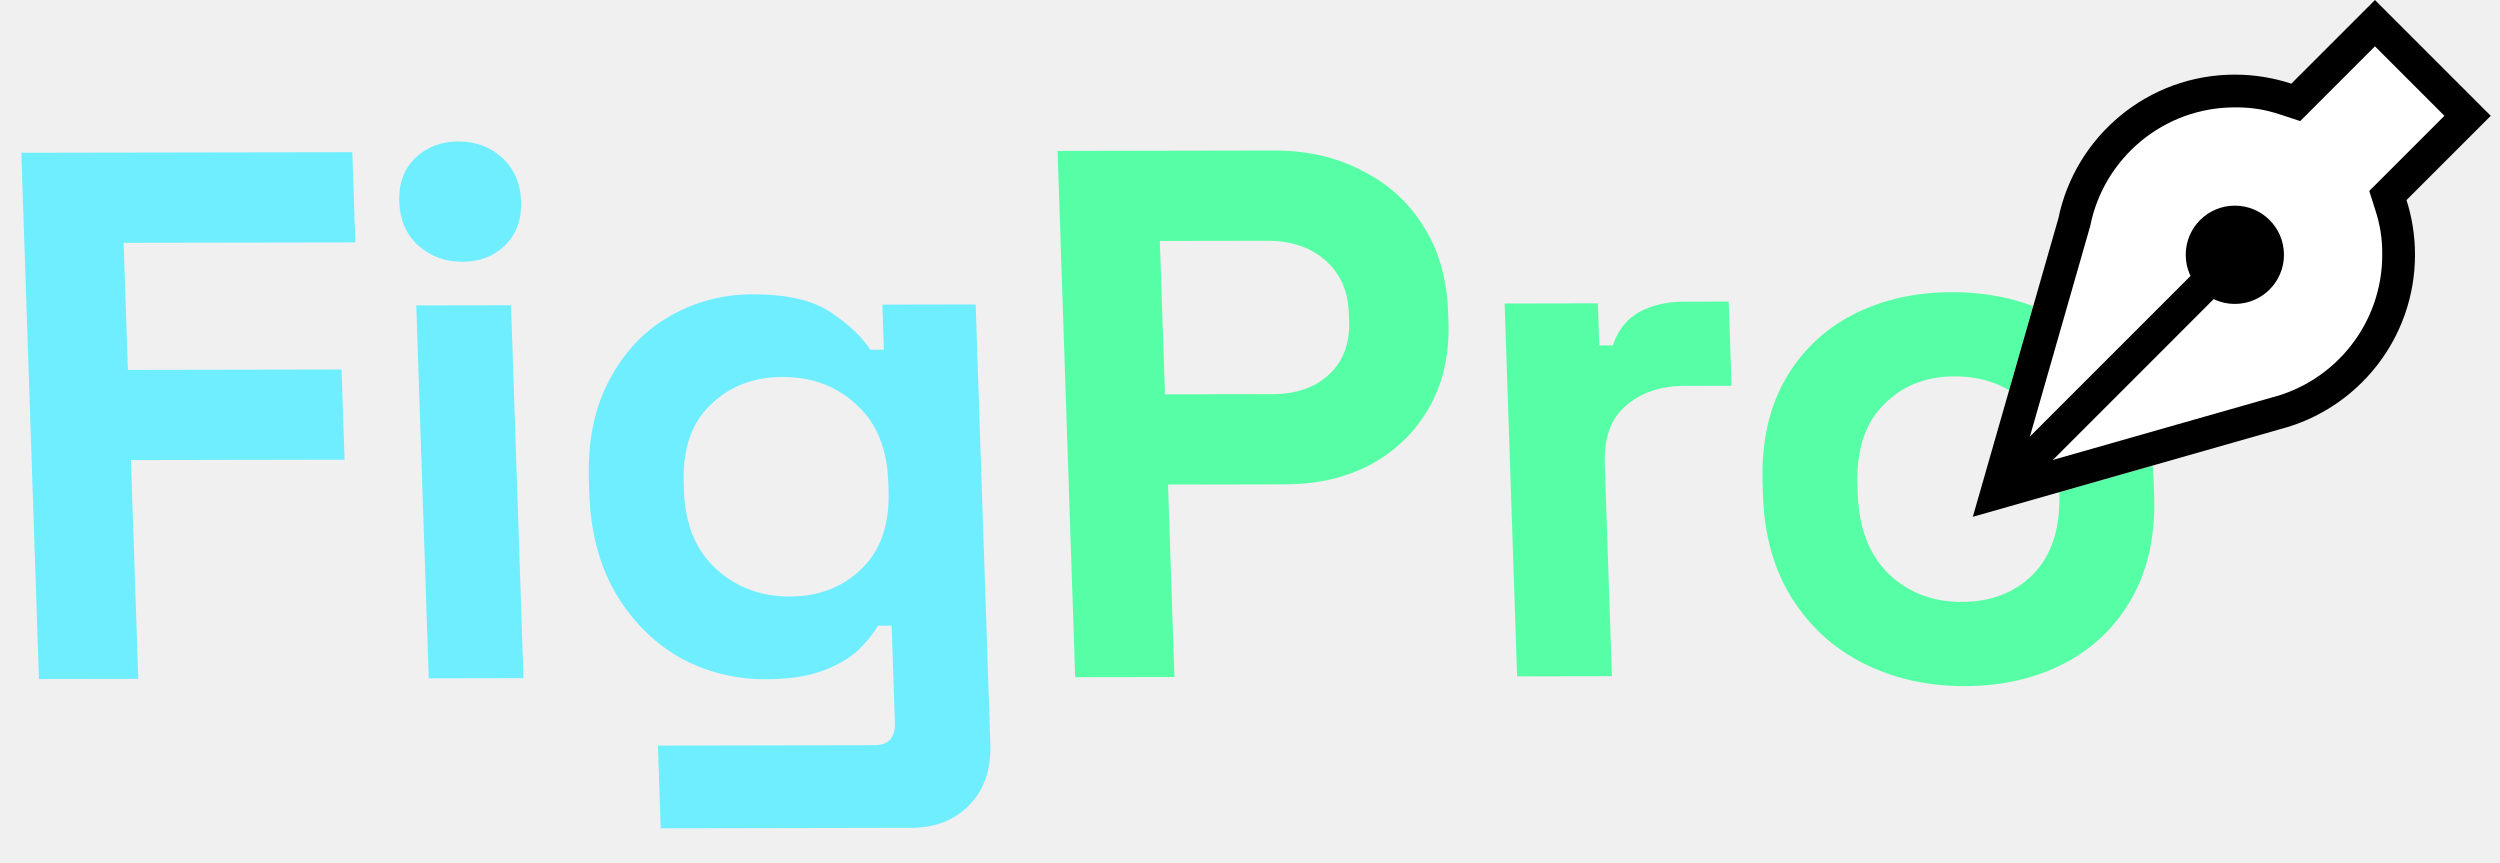
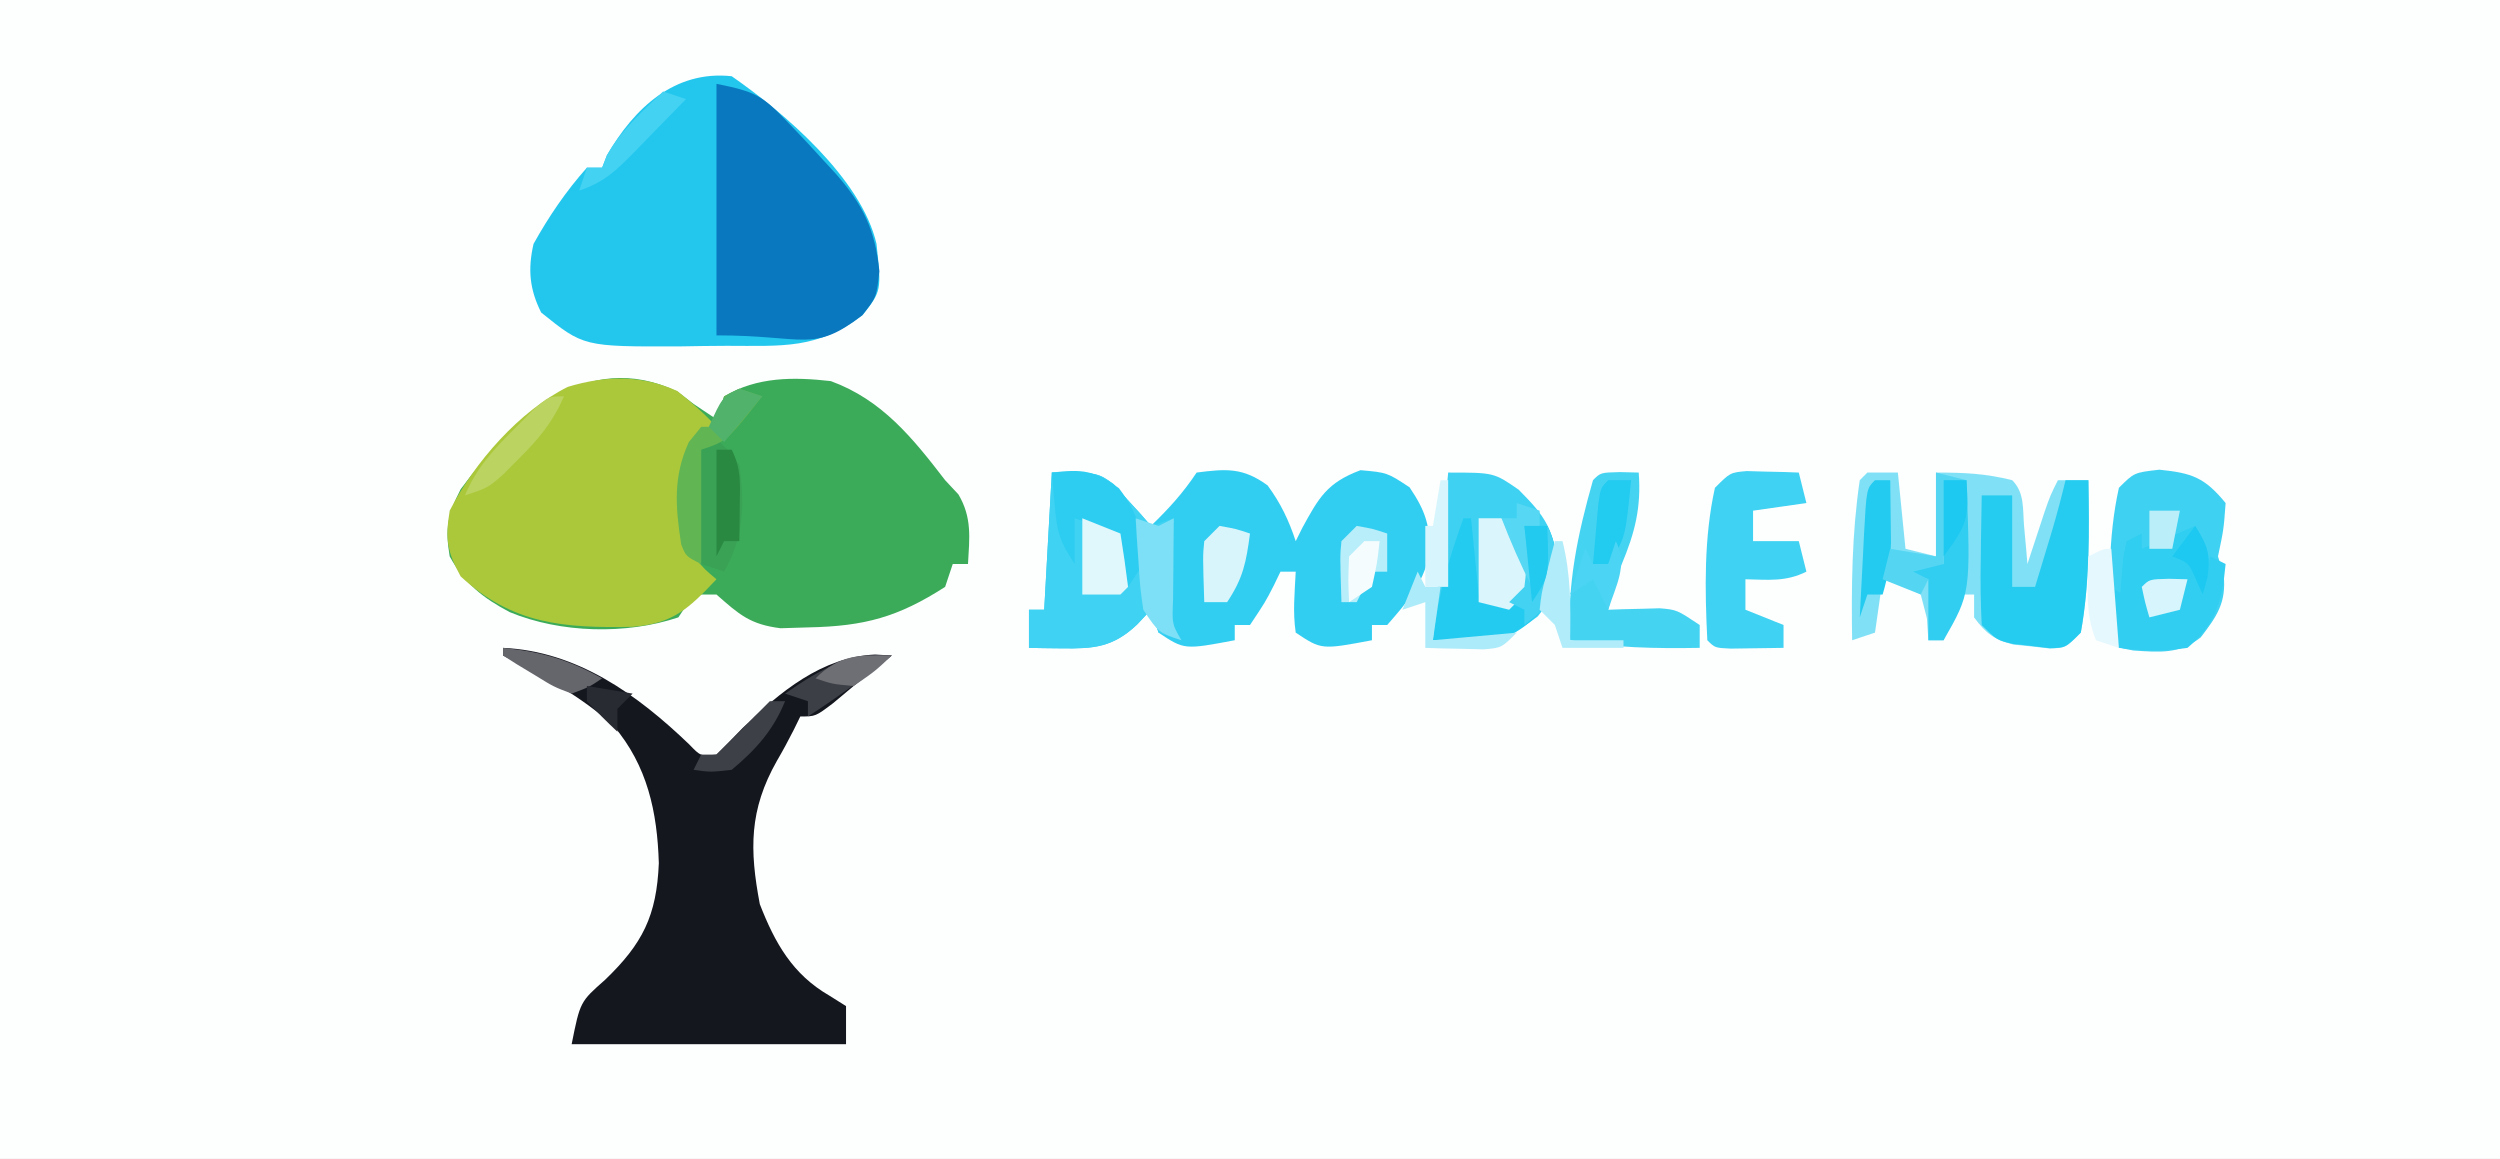
- <svg xmlns="http://www.w3.org/2000/svg" width="58" height="20" viewBox="0 0 58 20" fill="none">
-   <g clip-path="url(#clip0_1874_739)">
-     <path d="M0.904 15.754L0.495 3.544L8.174 3.531L8.244 5.624L2.869 5.633L2.967 8.581L7.924 8.572L7.994 10.665L3.038 10.674L3.208 15.75L0.904 15.754ZM9.947 15.738L9.657 7.086L11.856 7.082L12.146 15.734L9.947 15.738ZM10.723 6.073C10.327 6.073 9.985 5.946 9.698 5.691C9.422 5.436 9.276 5.099 9.262 4.68C9.248 4.261 9.371 3.924 9.63 3.668C9.901 3.411 10.234 3.283 10.629 3.282C11.036 3.281 11.378 3.409 11.654 3.664C11.93 3.919 12.075 4.256 12.09 4.675C12.104 5.093 11.981 5.431 11.722 5.687C11.463 5.944 11.13 6.072 10.723 6.073ZM13.671 11.44L13.662 11.161C13.631 10.254 13.786 9.48 14.125 8.84C14.464 8.188 14.924 7.693 15.506 7.355C16.1 7.005 16.751 6.829 17.461 6.828C18.252 6.827 18.856 6.965 19.272 7.244C19.689 7.522 19.995 7.812 20.192 8.114L20.506 8.114L20.471 7.067L22.635 7.063L22.976 17.249C22.996 17.842 22.837 18.314 22.5 18.663C22.163 19.024 21.704 19.205 21.122 19.206L15.328 19.217L15.264 17.298L20.29 17.289C20.616 17.288 20.773 17.114 20.761 16.765L20.686 14.515L20.371 14.515C20.261 14.702 20.105 14.894 19.902 15.092C19.699 15.278 19.425 15.436 19.08 15.564C18.735 15.693 18.295 15.758 17.76 15.758C17.05 15.76 16.387 15.592 15.771 15.256C15.166 14.908 14.672 14.415 14.29 13.776C13.908 13.126 13.701 12.347 13.671 11.44ZM18.324 13.839C18.999 13.838 19.556 13.621 19.995 13.19C20.435 12.759 20.641 12.154 20.615 11.375L20.609 11.201C20.583 10.41 20.336 9.806 19.868 9.388C19.411 8.959 18.84 8.744 18.153 8.746C17.479 8.747 16.922 8.963 16.482 9.394C16.043 9.813 15.836 10.418 15.862 11.209L15.868 11.384C15.894 12.163 16.142 12.767 16.61 13.196C17.078 13.626 17.649 13.84 18.324 13.839Z" fill="#6FEEFF" />
-     <path d="M24.944 15.711L24.535 3.501L29.561 3.492C30.329 3.491 31.009 3.647 31.601 3.96C32.204 4.261 32.678 4.69 33.023 5.248C33.379 5.805 33.57 6.468 33.596 7.235L33.604 7.48C33.629 8.235 33.477 8.899 33.147 9.469C32.828 10.028 32.377 10.464 31.795 10.78C31.223 11.083 30.565 11.235 29.82 11.237L27.098 11.242L27.247 15.707L24.944 15.711ZM27.028 9.148L29.523 9.144C30.07 9.143 30.507 8.991 30.834 8.688C31.162 8.385 31.317 7.972 31.299 7.449L31.293 7.274C31.276 6.751 31.093 6.339 30.745 6.037C30.398 5.735 29.951 5.585 29.404 5.586L26.908 5.59L27.028 9.148ZM35.197 15.692L34.907 7.041L37.071 7.037L37.104 8.014L37.418 8.013C37.534 7.664 37.735 7.408 38.02 7.245C38.318 7.082 38.664 7 39.059 6.999L40.106 6.997L40.172 8.95L39.09 8.952C38.532 8.953 38.077 9.105 37.727 9.408C37.376 9.7 37.21 10.153 37.231 10.77L37.396 15.688L35.197 15.692ZM45.587 15.918C44.726 15.92 43.947 15.746 43.249 15.399C42.551 15.051 41.993 14.546 41.575 13.884C41.157 13.222 40.933 12.426 40.901 11.496L40.892 11.217C40.861 10.287 41.032 9.49 41.405 8.826C41.779 8.163 42.303 7.656 42.977 7.306C43.652 6.956 44.42 6.78 45.281 6.778C46.142 6.777 46.922 6.95 47.62 7.298C48.318 7.645 48.876 8.15 49.294 8.812C49.711 9.474 49.936 10.27 49.967 11.201L49.976 11.48C50.008 12.41 49.836 13.207 49.463 13.87C49.09 14.534 48.566 15.04 47.891 15.391C47.216 15.741 46.448 15.916 45.587 15.918ZM45.522 13.964C46.197 13.963 46.748 13.747 47.176 13.316C47.603 12.873 47.803 12.245 47.776 11.431L47.77 11.257C47.742 10.443 47.501 9.821 47.044 9.392C46.599 8.951 46.033 8.731 45.346 8.732C44.672 8.733 44.121 8.955 43.693 9.398C43.266 9.829 43.065 10.451 43.093 11.265L43.099 11.44C43.126 12.254 43.368 12.881 43.825 13.322C44.281 13.752 44.847 13.966 45.522 13.964Z" fill="#56FFA6" />
-     <path d="M47.755 5.063C48.147 3.161 49.831 1.731 51.848 1.731C52.306 1.731 52.746 1.805 53.158 1.941L55.099 0L57.786 2.687L55.831 4.641C55.959 5.042 56.028 5.468 56.028 5.911C56.028 7.856 54.699 9.49 52.9 9.957L45.769 11.99L47.755 5.063Z" fill="white" />
-     <path d="M55.099 1.075L53.696 2.478L53.365 2.809L52.92 2.663C52.564 2.543 52.243 2.489 51.848 2.491C50.198 2.491 48.82 3.661 48.499 5.216L48.493 5.245L48.485 5.272L46.877 10.884L52.692 9.226L52.701 9.224L52.71 9.221C54.182 8.84 55.268 7.501 55.268 5.911C55.27 5.529 55.22 5.218 55.107 4.872L54.967 4.431L55.294 4.104L56.711 2.687L55.099 1.075ZM47.755 5.063C48.147 3.161 49.831 1.731 51.848 1.731C52.306 1.731 52.746 1.805 53.158 1.941L54.562 0.538L55.099 0L55.637 0.538L57.249 2.15L57.786 2.687L57.249 3.224L55.831 4.641C55.959 5.042 56.028 5.468 56.028 5.911C56.028 7.856 54.699 9.49 52.9 9.957L46.63 11.745L45.769 11.99L46.016 11.13L47.755 5.063Z" fill="black" />
-     <path d="M46.798 11.499L46.529 11.768L45.992 11.23L46.26 10.962L51.58 5.642L51.848 5.374L52.386 5.911L52.117 6.18L46.798 11.499Z" fill="black" />
-     <path d="M52.988 5.911C52.988 5.281 52.478 4.771 51.848 4.771C51.219 4.771 50.709 5.281 50.709 5.911C50.709 6.54 51.219 7.051 51.848 7.051C52.478 7.051 52.988 6.54 52.988 5.911Z" fill="black" />
-   </g>
-   <defs>
-     <clipPath id="clip0_1874_739">
-       <rect width="58" height="20" fill="white" />
-     </clipPath>
-   </defs>
+ <svg xmlns="http://www.w3.org/2000/svg" version="1.1" width="328" height="152">
+   <path d="M0 0 C108.24 0 216.48 0 328 0 C328 50.16 328 100.32 328 152 C219.76 152 111.52 152 0 152 C0 101.84 0 51.68 0 0 Z " fill="#FDFEFE" transform="translate(0,0)" />
+   <path d="M0 0 C0.701 0.536 1.403 1.073 2.125 1.625 C3.115 2.285 4.105 2.945 5.125 3.625 C5.455 2.635 5.785 1.645 6.125 0.625 C10.466 -1.953 15.229 -1.93 20.125 -1.375 C26.853 1.083 30.859 6.079 35.125 11.625 C35.703 12.244 36.28 12.863 36.875 13.5 C38.668 16.549 38.325 19.163 38.125 22.625 C37.465 22.625 36.805 22.625 36.125 22.625 C35.63 24.11 35.63 24.11 35.125 25.625 C28.949 29.587 24.582 30.788 17.188 30.938 C15.982 30.975 14.777 31.012 13.535 31.051 C9.53 30.551 8.097 29.245 5.125 26.625 C4.135 26.625 3.145 26.625 2.125 26.625 C1.465 27.615 0.805 28.605 0.125 29.625 C-6.739 31.913 -15.302 31.706 -22 28.938 C-25.522 27.068 -27.923 25.189 -29.875 21.625 C-30.502 17.939 -30.139 16.142 -28.438 12.812 C-21.58 3.58 -12.109 -5.791 0 0 Z " fill="#3BAB59" transform="translate(88.875,51.375)" />
+   <path d="M0 0 C6.897 4.79 17.024 13.436 19 22 C19.65 28.171 19.65 28.171 17.188 31.312 C11.293 35.86 6.621 35.372 -0.659 35.371 C-2.729 35.375 -4.797 35.411 -6.867 35.449 C-19.43 35.486 -19.43 35.486 -25 31 C-26.542 27.916 -26.756 25.308 -26 22 C-23.999 18.401 -21.738 15.079 -19 12 C-18.34 12 -17.68 12 -17 12 C-16.794 11.464 -16.587 10.928 -16.375 10.375 C-12.784 4.172 -7.486 -0.806 0 0 Z " fill="#23C7EE" transform="translate(96,10)" />
+   <path d="M0 0 C6 0 6 0 8.117 1.531 C8.987 2.506 8.987 2.506 9.875 3.5 C10.471 4.15 11.066 4.799 11.68 5.469 C12.115 5.974 12.551 6.479 13 7 C15.335 4.743 17.187 2.719 19 0 C22.896 -0.505 25.085 -0.668 28.312 1.688 C30.043 4.059 31.074 6.223 32 9 C32.28 8.434 32.559 7.868 32.848 7.285 C35.039 3.276 36.099 1.338 40.5 -0.312 C44 0 44 0 46.938 1.938 C49.06 5.089 49.732 7.118 49.5 10.93 C48.581 14.737 46.562 17.072 44 20 C43.34 20 42.68 20 42 20 C42 20.66 42 21.32 42 22 C35.375 23.25 35.375 23.25 32 21 C31.592 18.288 31.867 15.756 32 13 C31.34 13 30.68 13 30 13 C29.567 13.897 29.567 13.897 29.125 14.812 C28 17 28 17 26 20 C25.34 20 24.68 20 24 20 C24 20.66 24 21.32 24 22 C17.375 23.25 17.375 23.25 14 21 C13.67 20.01 13.34 19.02 13 18 C12.402 18.639 11.804 19.279 11.188 19.938 C8.01 22.934 5.505 23.123 1.312 23.062 C0.1 23.049 0.1 23.049 -1.137 23.035 C-1.752 23.024 -2.366 23.012 -3 23 C-3 21.35 -3 19.7 -3 18 C-2.34 18 -1.68 18 -1 18 C-0.505 9.09 -0.505 9.09 0 0 Z " fill="#32CEF1" transform="translate(138,62)" />
+   <path d="M0 0 C9.714 0.432 17.617 6.125 24.441 12.68 C25.914 14.215 25.914 14.215 28 14 C29.157 12.843 30.31 11.682 31.445 10.504 C36.31 5.798 41.841 1.185 48.812 0.875 C49.534 0.916 50.256 0.958 51 1 C49.333 2.333 47.667 3.667 46 5 C45.113 5.742 44.226 6.485 43.312 7.25 C41 9 41 9 39 9 C38.714 9.584 38.428 10.168 38.133 10.77 C37.436 12.141 36.708 13.498 35.93 14.824 C32.282 21.268 32.329 26.463 33.688 33.625 C35.677 38.741 37.987 42.837 42.812 45.625 C43.534 46.079 44.256 46.532 45 47 C45 48.65 45 50.3 45 52 C33.12 52 21.24 52 9 52 C10.114 46.432 10.114 46.432 13.375 43.562 C18.31 38.82 20.155 35.151 20.438 28.25 C20.237 21.514 18.939 15.465 14.492 10.223 C10.216 6.315 5.129 3.628 0 1 C0 0.67 0 0.34 0 0 Z " fill="#15171F" transform="translate(66,85)" />
+   <path d="M0 0 C1.853 1.472 3.538 2.933 5.125 4.688 C4.135 5.348 3.145 6.008 2.125 6.688 C0.61 11.232 0.268 17.13 2.125 21.688 C3.604 23.418 3.604 23.418 5.125 24.688 C1.478 28.532 -0.512 30.502 -5.914 30.926 C-14.92 31.112 -21.667 30.587 -28.438 24.312 C-30.228 21.043 -30.476 19.368 -29.875 15.688 C-26.641 9.361 -20.745 2.614 -14.371 -0.559 C-9.444 -2.047 -4.706 -2.148 0 0 Z " fill="#ABC83B" transform="translate(88.875,51.3125)" />
+   <path d="M0 0 C5.216 1.043 6.042 1.553 9.5 5.188 C10.662 6.408 10.662 6.408 11.848 7.652 C12.558 8.427 13.268 9.202 14 10 C14.535 10.579 15.07 11.158 15.621 11.754 C19.257 15.887 20.801 19.109 21.375 24.562 C21 28 21 28 19.125 30.375 C12.595 35.369 11.75 33 0 33 C0 22.11 0 11.22 0 0 Z " fill="#0978BF" transform="translate(94,11)" />
+   <path d="M0 0 C1.32 0 2.64 0 4 0 C4.33 3.3 4.66 6.6 5 10 C6.32 10.33 7.64 10.66 9 11 C9 7.37 9 3.74 9 0 C12.724 0 15.473 0.118 19 1 C20.663 2.663 20.36 4.783 20.562 7.062 C20.688 8.441 20.688 8.441 20.816 9.848 C20.877 10.558 20.938 11.268 21 12 C21.205 11.374 21.41 10.747 21.621 10.102 C21.891 9.284 22.16 8.467 22.438 7.625 C22.704 6.813 22.971 6.001 23.246 5.164 C24 3 24 3 25 1 C26.32 1 27.64 1 29 1 C29.109 7.648 29.189 14.437 28 21 C26 23 26 23 23.941 23.082 C23.156 22.993 22.371 22.904 21.562 22.812 C20.78 22.736 19.998 22.66 19.191 22.582 C16.608 21.896 15.585 21.136 14 19 C14 18.01 14 17.02 14 16 C13.34 16 12.68 16 12 16 C11.34 17.98 10.68 19.96 10 22 C9.34 22 8.68 22 8 22 C7.938 21.051 7.876 20.102 7.812 19.125 C7.41 17.578 7.41 17.578 7 16 C4.537 14.547 4.537 14.547 2 14 C1.67 16.31 1.34 18.62 1 21 C0.01 21.33 -0.98 21.66 -2 22 C-2.108 14.913 -2.036 8.021 -1 1 C-0.67 0.67 -0.34 0.34 0 0 Z " fill="#80E1F6" transform="translate(245,62)" />
+   <path d="M0 0 C6 0 6 0 8.117 1.531 C8.987 2.506 8.987 2.506 9.875 3.5 C10.471 4.15 11.066 4.799 11.68 5.469 C12.115 5.974 12.551 6.479 13 7 C13.99 6.67 14.98 6.34 16 6 C15.988 6.987 15.977 7.975 15.965 8.992 C15.956 10.274 15.947 11.555 15.938 12.875 C15.926 14.151 15.914 15.427 15.902 16.742 C15.768 19.887 15.768 19.887 17 22 C16.01 21.67 15.02 21.34 14 21 C13.67 20.01 13.34 19.02 13 18 C12.402 18.639 11.804 19.279 11.188 19.938 C8.01 22.934 5.505 23.123 1.312 23.062 C0.1 23.049 0.1 23.049 -1.137 23.035 C-1.752 23.024 -2.366 23.012 -3 23 C-3 21.35 -3 19.7 -3 18 C-2.34 18 -1.68 18 -1 18 C-0.505 9.09 -0.505 9.09 0 0 Z " fill="#40D2F2" transform="translate(138,62)" />
+   <path d="M0 0 C4.3 0.437 5.945 1.032 8.688 4.375 C8.438 7.812 8.438 7.812 7.688 11.375 C7.935 12.2 8.182 13.025 8.438 13.875 C8.792 17.418 7.558 19.216 5.43 21.988 C2.625 24.221 0.038 23.948 -3.422 23.719 C-5.312 23.375 -5.312 23.375 -6.312 22.375 C-6.64 15.728 -6.762 8.896 -5.312 2.375 C-3.312 0.375 -3.312 0.375 0 0 Z " fill="#3ED1F2" transform="translate(283.3125,61.625)" />
+   <path d="M0 0 C6 0 6 0 9.25 2.25 C12.857 5.857 13.797 7.407 14.438 12.438 C14 16 14 16 11.75 18.875 C6.815 22.689 4.628 22 -2 22 C-1.34 14.74 -0.68 7.48 0 0 Z " fill="#3ED1F2" transform="translate(190,62)" />
+   <path d="M0 0 C1.218 0.035 1.218 0.035 2.461 0.07 C3.687 0.097 3.687 0.097 4.938 0.125 C5.877 0.16 5.877 0.16 6.836 0.195 C7.166 1.515 7.496 2.835 7.836 4.195 C5.526 4.525 3.216 4.855 0.836 5.195 C0.836 6.515 0.836 7.835 0.836 9.195 C2.816 9.195 4.796 9.195 6.836 9.195 C7.166 10.515 7.496 11.835 7.836 13.195 C5.127 14.55 2.827 14.26 -0.164 14.195 C-0.164 15.515 -0.164 16.835 -0.164 18.195 C2.311 19.185 2.311 19.185 4.836 20.195 C4.836 21.185 4.836 22.175 4.836 23.195 C3.357 23.222 1.878 23.242 0.398 23.258 C-0.837 23.275 -0.837 23.275 -2.098 23.293 C-4.164 23.195 -4.164 23.195 -5.164 22.195 C-5.492 15.548 -5.613 8.717 -4.164 2.195 C-2.164 0.195 -2.164 0.195 0 0 Z " fill="#3FD2F2" transform="translate(229.1641,61.80469)" />
+   <path d="M0 0 C0.99 0 1.98 0 3 0 C3.109 6.648 3.189 13.437 2 20 C0 22 0 22 -2.094 22.047 C-2.888 21.949 -3.682 21.851 -4.5 21.75 C-5.294 21.662 -6.088 21.575 -6.906 21.484 C-9 21 -9 21 -11 19 C-11.145 16.091 -11.186 13.28 -11.125 10.375 C-11.116 9.573 -11.107 8.771 -11.098 7.945 C-11.074 5.963 -11.038 3.982 -11 2 C-9.68 2 -8.36 2 -7 2 C-7 5.96 -7 9.92 -7 14 C-6.01 14 -5.02 14 -4 14 C-3.52 12.417 -3.041 10.834 -2.562 9.25 C-2.162 7.927 -2.162 7.927 -1.754 6.578 C-1.115 4.394 -0.532 2.212 0 0 Z " fill="#26CCF0" transform="translate(271,63)" />
+   <path d="M0 0 C1.207 0.031 1.207 0.031 2.438 0.062 C2.784 4.683 1.934 7.942 0.191 12.133 C-0.573 14.089 -1.094 16.018 -1.562 18.062 C-0.948 18.039 -0.333 18.016 0.301 17.992 C1.109 17.974 1.917 17.956 2.75 17.938 C3.951 17.903 3.951 17.903 5.176 17.867 C7.438 18.062 7.438 18.062 10.438 20.062 C10.438 21.052 10.438 22.043 10.438 23.062 C4.652 23.167 -0.856 23.055 -6.562 22.062 C-6.992 14.758 -5.553 8.085 -3.562 1.062 C-2.562 0.062 -2.562 0.062 0 0 Z " fill="#45D3F2" transform="translate(212.5625,61.9375)" />
+   <path d="M0 0 C0.33 0 0.66 0 1 0 C1.33 3.3 1.66 6.6 2 10 C3.32 10.33 4.64 10.66 6 11 C8.183 9.239 8.183 9.239 8.195 7.055 C8.172 6.335 8.149 5.616 8.125 4.875 C8.084 3.596 8.043 2.317 8 1 C8.99 1 9.98 1 11 1 C12.569 4.139 12.352 6.539 12 10 C9.911 12.67 8.254 14.456 5.125 15.812 C2.077 16.081 -0.943 16.059 -4 16 C-3.399 10.35 -1.925 5.338 0 0 Z " fill="#23CBF0" transform="translate(192,68)" />
+   <path d="M0 0 C0.66 0.33 1.32 0.66 2 1 C1.552 5.811 0.748 8.815 -3 12 C-6.049 12.47 -8.947 12.434 -12 12 C-13 11 -13 11 -13.062 7.438 C-13.042 6.303 -13.021 5.169 -13 4 C-11.515 4.99 -11.515 4.99 -10 6 C-9.34 5.01 -8.68 4.02 -8 3 C-4.938 2.75 -4.938 2.75 -2 3 C-1.67 3.33 -1.34 3.66 -1 4 C-0.67 2.68 -0.34 1.36 0 0 Z " fill="#32CEF1" transform="translate(290,73)" />
+   <path d="M0 0 C2 1.375 2 1.375 4 4 C4.729 9.106 4.614 13.483 2 18 C1.01 17.67 0.02 17.34 -1 17 C-2.424 14.152 -2.17 11.672 -2.188 8.5 C-2.209 6.752 -2.209 6.752 -2.23 4.969 C-2 2 -2 2 0 0 Z " fill="#3AA255" transform="translate(93,57)" />
+   <path d="M0 0 C3.957 -0.46 5.546 -0.333 8.812 2.062 C11.393 5.528 11.92 7.707 12 12 C11.01 13.485 11.01 13.485 10 15 C9.67 12.69 9.34 10.38 9 8 C7.02 7.34 5.04 6.68 3 6 C3 7.98 3 9.96 3 12 C0.976 8.965 0.679 7.806 0.375 4.312 C0.3 3.504 0.225 2.696 0.148 1.863 C0.099 1.248 0.05 0.634 0 0 Z " fill="#2DCDF1" transform="translate(138,62)" />
+   <path d="M0 0 C0.99 0 1.98 0 3 0 C3.554 14.781 3.554 14.781 0 21 C-0.66 21 -1.32 21 -2 21 C-2 18.36 -2 15.72 -2 13 C-2.99 12.67 -3.98 12.34 -5 12 C-5 11.67 -5 11.34 -5 11 C-3.35 11 -1.7 11 0 11 C0 7.37 0 3.74 0 0 Z " fill="#31CEF1" transform="translate(255,63)" />
+   <path d="M0 0 C1.619 2.572 2.044 3.677 1.625 6.75 C1.419 7.492 1.212 8.235 1 9 C0.67 8.34 0.34 7.68 0 7 C-2.934 7.267 -2.934 7.267 -6 8 C-6.99 9.485 -6.99 9.485 -8 11 C-8.66 11 -9.32 11 -10 11 C-9.886 9.52 -9.759 8.041 -9.625 6.562 C-9.555 5.739 -9.486 4.915 -9.414 4.066 C-9.277 3.384 -9.141 2.703 -9 2 C-8.34 1.67 -7.68 1.34 -7 1 C-7 1.66 -7 2.32 -7 3 C-4.69 2.01 -2.38 1.02 0 0 Z " fill="#30CEF1" transform="translate(288,69)" />
+   <path d="M0 0 C0.99 0 1.98 0 3 0 C4.998 2.591 5.933 4.426 6.312 7.688 C6 10 6 10 4 12 C2.68 11.67 1.36 11.34 0 11 C0 7.37 0 3.74 0 0 Z " fill="#DAF6FC" transform="translate(194,68)" />
+   <path d="M0 0 C2.475 0.99 2.475 0.99 5 2 C5.381 4.326 5.713 6.661 6 9 C5.67 9.33 5.34 9.66 5 10 C3.35 10 1.7 10 0 10 C0 6.7 0 3.4 0 0 Z " fill="#E0F7FC" transform="translate(142,68)" />
+   <path d="M0 0 C0.99 0.33 1.98 0.66 3 1 C-1.625 6.875 -1.625 6.875 -5 8 C-5 12.95 -5 17.9 -5 23 C-7 22 -7 22 -7.625 20.438 C-8.386 15.489 -8.71 11.549 -6.625 7 C-6.089 6.34 -5.553 5.68 -5 5 C-4.34 5 -3.68 5 -3 5 C-2.814 4.041 -2.814 4.041 -2.625 3.062 C-2.419 2.382 -2.212 1.701 -2 1 C-1.34 0.67 -0.68 0.34 0 0 Z " fill="#61B553" transform="translate(97,51)" />
+   <path d="M0 0 C2.125 0.375 2.125 0.375 4 1 C3.502 4.735 3.125 6.812 1 10 C0.01 10 -0.98 10 -2 10 C-2.195 3.945 -2.195 3.945 -2 2 C-1.34 1.34 -0.68 0.68 0 0 Z " fill="#D8F5FC" transform="translate(160,69)" />
+   <path d="M0 0 C0.66 0 1.32 0 2 0 C2.027 1.75 2.046 3.5 2.062 5.25 C2.074 6.225 2.086 7.199 2.098 8.203 C2.012 10.658 1.707 12.662 1 15 C0.34 15 -0.32 15 -1 15 C-1.33 15.99 -1.66 16.98 -2 18 C-1.86 15.187 -1.713 12.375 -1.562 9.562 C-1.523 8.76 -1.484 7.958 -1.443 7.131 C-1.113 1.113 -1.113 1.113 0 0 Z " fill="#23CBF0" transform="translate(246,63)" />
+   <path d="M0 0 C2.125 0.375 2.125 0.375 4 1 C4 2.65 4 4.3 4 6 C3.34 6 2.68 6 2 6 C1.34 7.32 0.68 8.64 0 10 C-0.66 10 -1.32 10 -2 10 C-2.195 3.945 -2.195 3.945 -2 2 C-1.34 1.34 -0.68 0.68 0 0 Z " fill="#B8EEFA" transform="translate(178,69)" />
+   <path d="M0 0 C0.99 0 1.98 0 3 0 C4.546 3.092 4.294 5.594 4 9 C2 11.438 2 11.438 0 13 C0 12.34 0 11.68 0 11 C-0.66 10.67 -1.32 10.34 -2 10 C-1.34 9.34 -0.68 8.68 0 8 C0.242 6.019 0.242 6.019 0.125 3.875 C0.063 1.957 0.063 1.957 0 0 Z " fill="#43D2F2" transform="translate(200,69)" />
+   <path d="M0 0 C0.99 0.33 1.98 0.66 3 1 C3.66 0.67 4.32 0.34 5 0 C4.988 0.987 4.977 1.975 4.965 2.992 C4.956 4.274 4.947 5.555 4.938 6.875 C4.926 8.151 4.914 9.427 4.902 10.742 C4.768 13.887 4.768 13.887 6 16 C3 15 3 15 1 12 C0.586 9.082 0.586 9.082 0.375 5.812 C0.3 4.726 0.225 3.639 0.148 2.52 C0.099 1.688 0.05 0.857 0 0 Z " fill="#7DE0F6" transform="translate(149,68)" />
+   <path d="M0 0 C-3.54 2.916 -7.163 5.501 -11 8 C-11 7.34 -11 6.68 -11 6 C-11.99 5.67 -12.98 5.34 -14 5 C-9.107 1.629 -5.976 -0.162 0 0 Z " fill="#3D3F46" transform="translate(117,86)" />
+   <path d="M0 0 C0.66 0 1.32 0 2 0 C3.262 2.525 3.099 4.312 3.062 7.125 C3.053 8.035 3.044 8.945 3.035 9.883 C3.024 10.581 3.012 11.28 3 12 C2.34 12 1.68 12 1 12 C0.67 12.66 0.34 13.32 0 14 C0 9.38 0 4.76 0 0 Z " fill="#2A8941" transform="translate(94,59)" />
+   <path d="M0 0 C-1.462 3.37 -3.338 5.607 -5.938 8.188 C-6.972 9.23 -6.972 9.23 -8.027 10.293 C-10 12 -10 12 -13 13 C-11.468 9.369 -9.282 7.014 -6.5 4.25 C-5.706 3.451 -4.912 2.652 -4.094 1.828 C-2 0 -2 0 0 0 Z " fill="#BBD360" transform="translate(74,52)" />
+   <path d="M0 0 C0.99 0.33 1.98 0.66 3 1 C1.235 2.819 -0.536 4.63 -2.312 6.438 C-3.062 7.212 -3.062 7.212 -3.826 8.002 C-6.199 10.406 -7.75 11.917 -11 13 C-10.67 12.01 -10.34 11.02 -10 10 C-9.34 10 -8.68 10 -8 10 C-7.794 9.464 -7.588 8.928 -7.375 8.375 C-5.42 4.998 -2.818 2.695 0 0 Z " fill="#43D2F2" transform="translate(87,12)" />
+   <path d="M0 0 C1.32 0.33 2.64 0.66 4 1 C3.01 1 2.02 1 1 1 C1 4.63 1 8.26 1 12 C-0.32 12.33 -1.64 12.66 -3 13 C-2.34 13.33 -1.68 13.66 -1 14 C-1.33 14.66 -1.66 15.32 -2 16 C-4.475 15.01 -4.475 15.01 -7 14 C-6.67 12.68 -6.34 11.36 -6 10 C-3.03 10.495 -3.03 10.495 0 11 C0 7.37 0 3.74 0 0 Z " fill="#54D6F3" transform="translate(254,62)" />
+   <path d="M0 0 C0.99 0 1.98 0 3 0 C2.25 7.625 2.25 7.625 0 11 C-0.66 11 -1.32 11 -2 11 C-1.86 9.354 -1.713 7.708 -1.562 6.062 C-1.481 5.146 -1.4 4.229 -1.316 3.285 C-1 1 -1 1 0 0 Z " fill="#22CBF0" transform="translate(211,63)" />
+   <path d="M0 0 C0.33 0.66 0.66 1.32 1 2 C1.66 2 2.32 2 3 2 C2.67 4.31 2.34 6.62 2 9 C7.445 8.505 7.445 8.505 13 8 C11 10 11 10 8.617 10.195 C7.712 10.172 6.807 10.149 5.875 10.125 C4.51 10.098 4.51 10.098 3.117 10.07 C2.419 10.047 1.72 10.024 1 10 C1 8.02 1 6.04 1 4 C0.01 4.33 -0.98 4.66 -2 5 C-1.34 3.35 -0.68 1.7 0 0 Z " fill="#ACEBF9" transform="translate(186,75)" />
+   <path d="M0 0 C0.33 0 0.66 0 1 0 C2.102 4.409 2.077 8.484 2 13 C4.31 13 6.62 13 9 13 C9 13.33 9 13.66 9 14 C6.36 14 3.72 14 1 14 C0.67 13.01 0.34 12.02 0 11 C-0.66 10.34 -1.32 9.68 -2 9 C-1.758 6.836 -1.758 6.836 -1.125 4.375 C-0.921 3.558 -0.718 2.74 -0.508 1.898 C-0.34 1.272 -0.173 0.645 0 0 Z " fill="#B0ECF9" transform="translate(204,71)" />
+   <path d="M0 0 C0.33 4.29 0.66 8.58 1 13 C0.01 12.67 -0.98 12.34 -2 12 C-3.477 8.51 -3.072 4.726 -3 1 C-1 0 -1 0 0 0 Z " fill="#E4F8FD" transform="translate(277,72)" />
+   <path d="M0 0 C0.66 0 1.32 0 2 0 C0.436 3.838 -1.835 6.35 -5 9 C-7.812 9.312 -7.812 9.312 -10 9 C-9.67 8.34 -9.34 7.68 -9 7 C-8.34 7 -7.68 7 -7 7 C-5.291 5.377 -3.626 3.707 -2 2 C-1.34 1.34 -0.68 0.68 0 0 Z " fill="#3E4048" transform="translate(101,92)" />
+   <path d="M0 0 C0.33 0 0.66 0 1 0 C1 4.62 1 9.24 1 14 C0.01 14 -0.98 14 -2 14 C-2 11.36 -2 8.72 -2 6 C-1.67 6 -1.34 6 -1 6 C-0.67 4.02 -0.34 2.04 0 0 Z " fill="#D7F5FC" transform="translate(189,63)" />
+   <path d="M0 0 C4.973 0.497 8.638 1.553 13 4 C11.297 5.148 11.297 5.148 9 6 C6.641 5.102 6.641 5.102 4.25 3.625 C3.451 3.143 2.652 2.661 1.828 2.164 C1.225 1.78 0.622 1.396 0 1 C0 0.67 0 0.34 0 0 Z " fill="#65666C" transform="translate(66,85)" />
+   <path d="M0 0 C1.207 0.031 1.207 0.031 2.438 0.062 C2.107 1.383 1.778 2.703 1.438 4.062 C0.117 4.393 -1.202 4.723 -2.562 5.062 C-3.125 3.125 -3.125 3.125 -3.562 1.062 C-2.562 0.062 -2.562 0.062 0 0 Z " fill="#D7F5FC" transform="translate(284.5625,75.9375)" />
+   <path d="M0 0 C0.99 0 1.98 0 3 0 C3.337 4.939 3.161 5.785 0 10 C0 6.7 0 3.4 0 0 Z " fill="#1DC9F0" transform="translate(255,63)" />
+   <path d="M0 0 C1.6 3.201 0.032 5.723 -1 9 C-1.66 7.68 -2.32 6.36 -3 5 C-3.99 5.66 -4.98 6.32 -6 7 C-5.34 5.02 -4.68 3.04 -4 1 C-3.67 1.66 -3.34 2.32 -3 3 C-2.34 3 -1.68 3 -1 3 C-0.67 2.01 -0.34 1.02 0 0 Z " fill="#4BD4F3" transform="translate(212,71)" />
+   <path d="M0 0 C1.619 2.572 2.044 3.677 1.625 6.75 C1.419 7.492 1.212 8.235 1 9 C0.711 8.361 0.422 7.721 0.125 7.062 C-0.828 4.848 -0.828 4.848 -3 4 C-2.01 2.68 -1.02 1.36 0 0 Z " fill="#1DC9F0" transform="translate(288,69)" />
+   <path d="M0 0 C0.66 0 1.32 0 2 0 C1.688 2.875 1.688 2.875 1 6 C0.01 6.66 -0.98 7.32 -2 8 C-2.125 5.125 -2.125 5.125 -2 2 C-1.34 1.34 -0.68 0.68 0 0 Z " fill="#F5FCFE" transform="translate(179,71)" />
+   <path d="M0 0 C0.99 0.33 1.98 0.66 3 1 C3 1.66 3 2.32 3 3 C2.34 3 1.68 3 1 3 C1.33 5.64 1.66 8.28 2 11 C0.477 8.063 -0.801 5.083 -2 2 C-1.34 2 -0.68 2 0 2 C0 1.34 0 0.68 0 0 Z " fill="#56D7F3" transform="translate(199,66)" />
+   <path d="M0 0 C0.99 0 1.98 0 3 0 C3.25 6.625 3.25 6.625 1 10 C0.67 6.7 0.34 3.4 0 0 Z " fill="#22CAF0" transform="translate(200,69)" />
+   <path d="M0 0 C-2.188 2.062 -2.188 2.062 -5 4 C-7.812 3.75 -7.812 3.75 -10 3 C-6.884 -0.116 -4.212 -0.114 0 0 Z " fill="#6E6F75" transform="translate(117,86)" />
+   <path d="M0 0 C1.32 0 2.64 0 4 0 C3.67 1.65 3.34 3.3 3 5 C2.01 5 1.02 5 0 5 C0 3.35 0 1.7 0 0 Z " fill="#BAEFFA" transform="translate(282,67)" />
+   <path d="M0 0 C0.99 0.33 1.98 0.66 3 1 C1.35 2.98 -0.3 4.96 -2 7 C-2.66 6.34 -3.32 5.68 -4 5 C-2.25 1.125 -2.25 1.125 0 0 Z " fill="#51B26B" transform="translate(97,51)" />
+   <path d="M0 0 C2.97 0.495 2.97 0.495 6 1 C5.34 1.66 4.68 2.32 4 3 C4 3.99 4 4.98 4 6 C2.624 4.71 1.292 3.373 0 2 C0 1.34 0 0.68 0 0 Z " fill="#292B33" transform="translate(77,90)" />
</svg>
